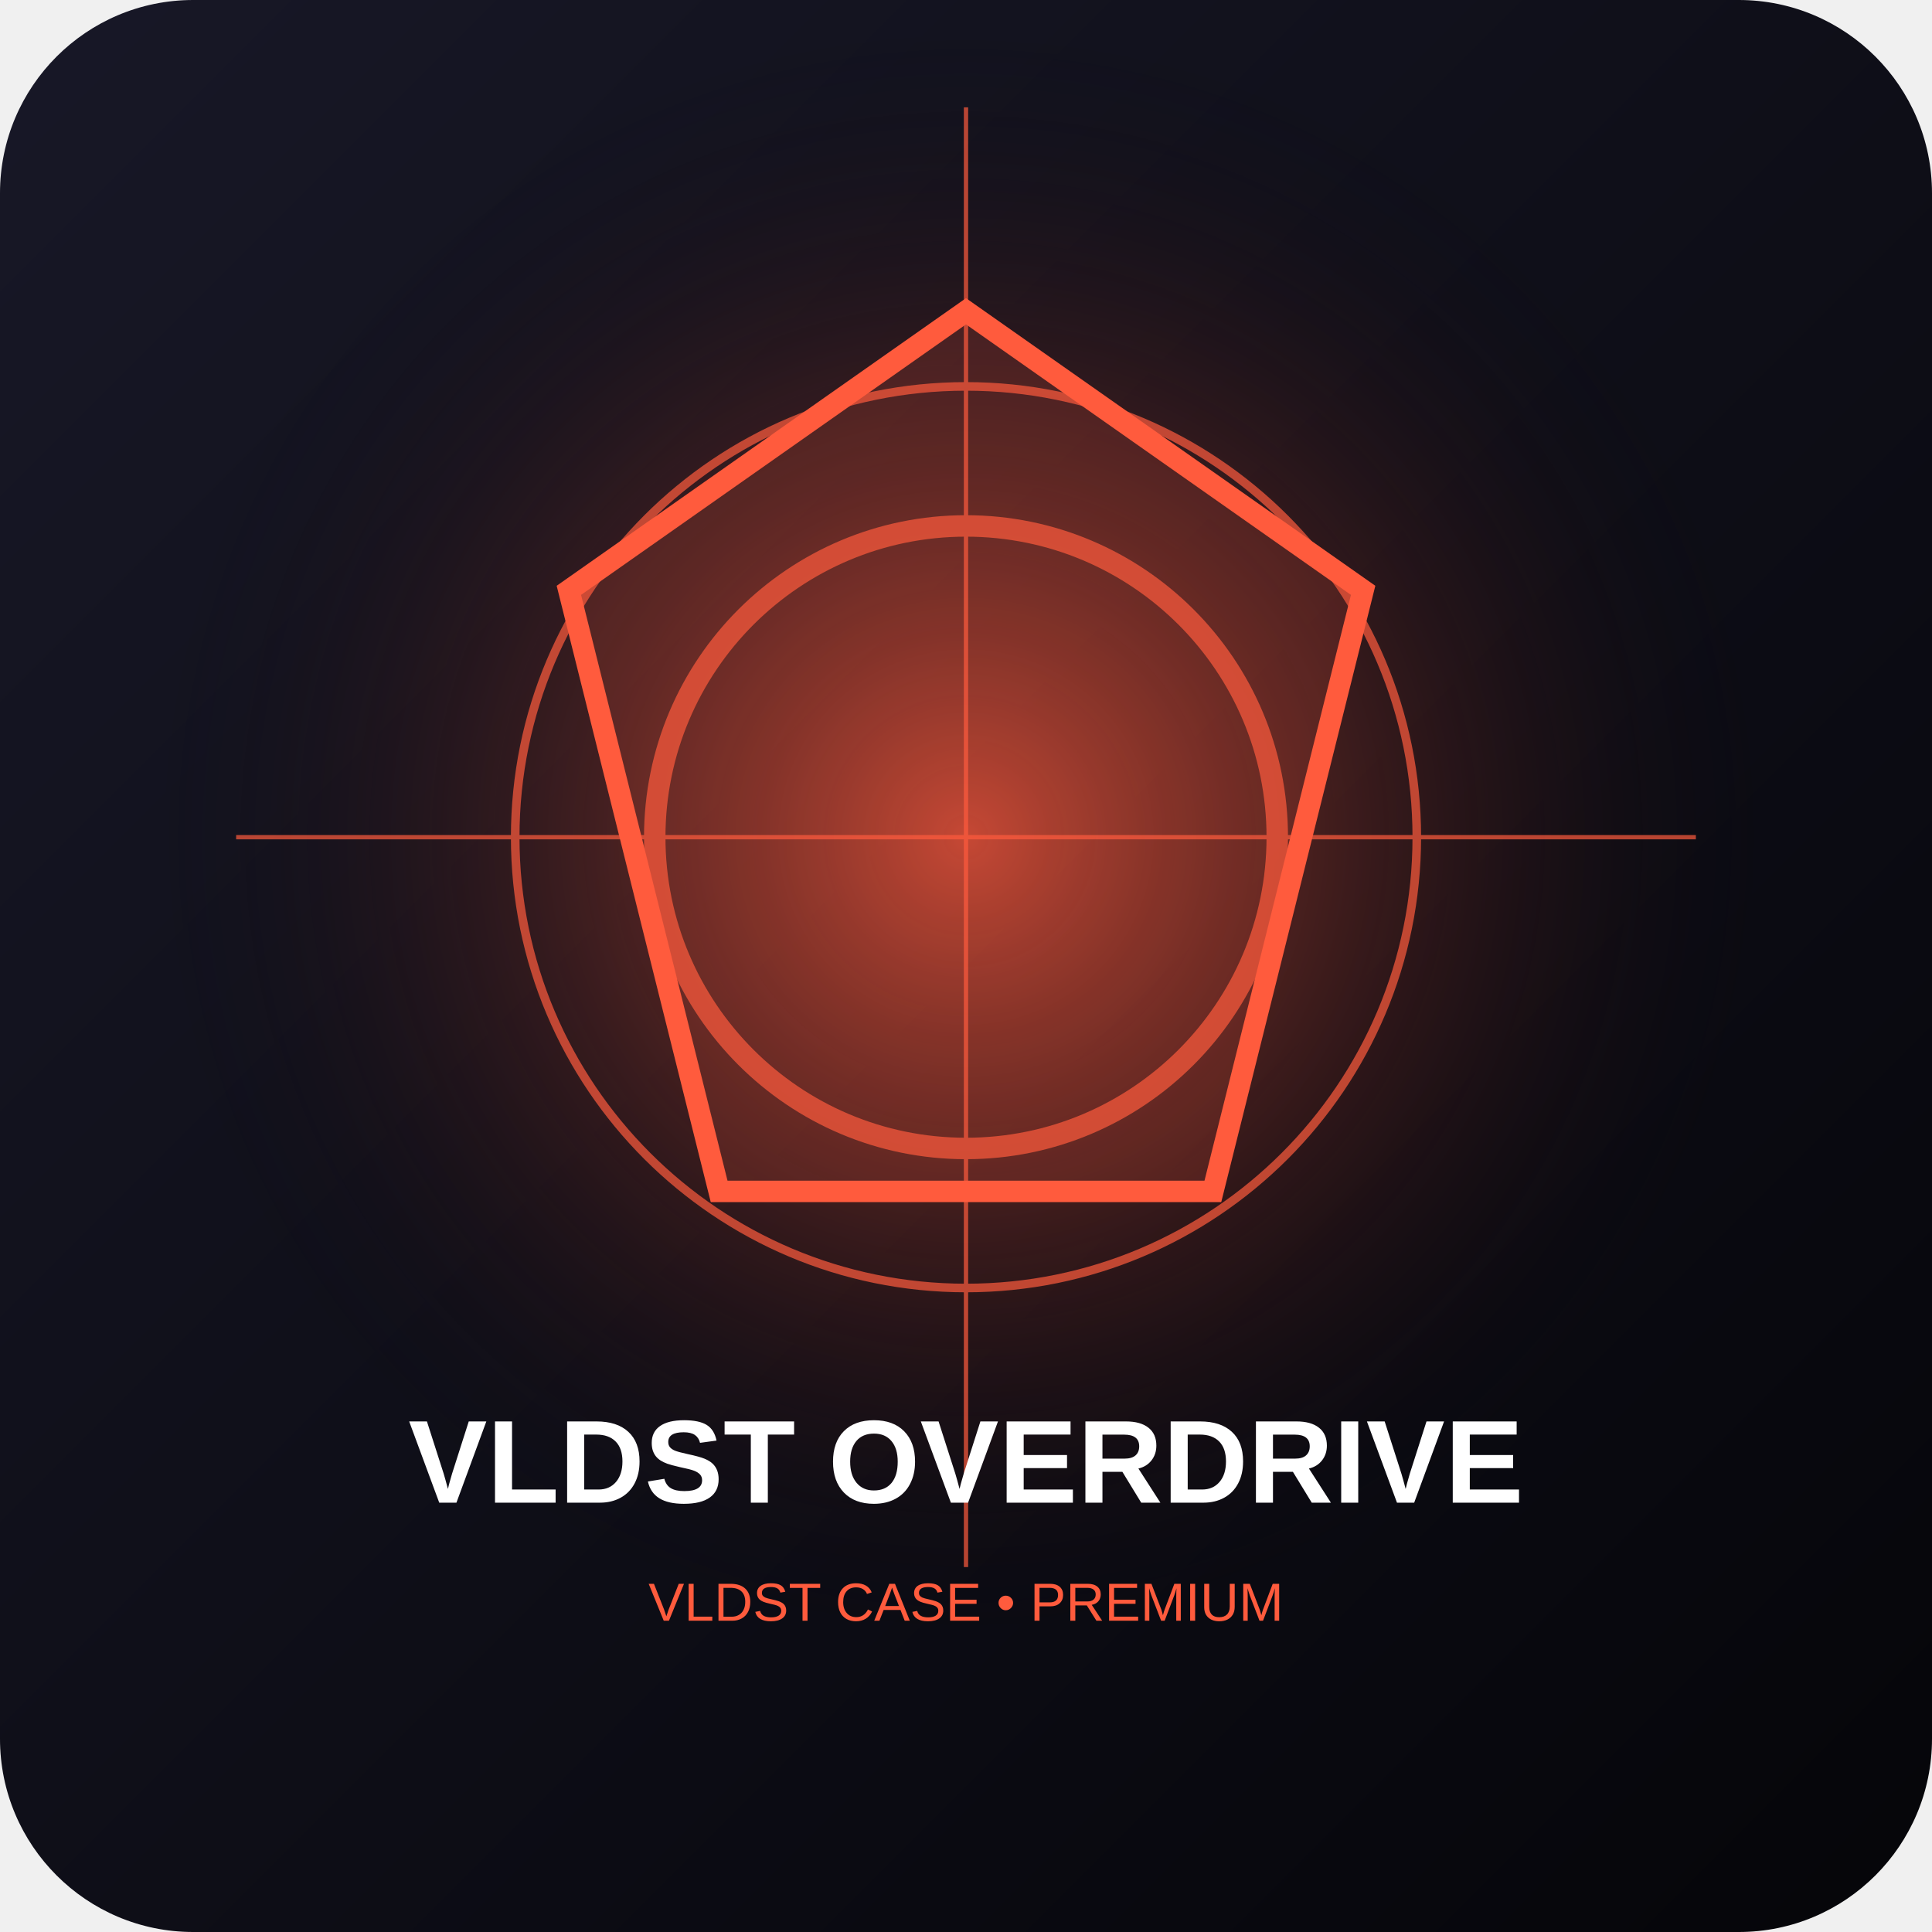
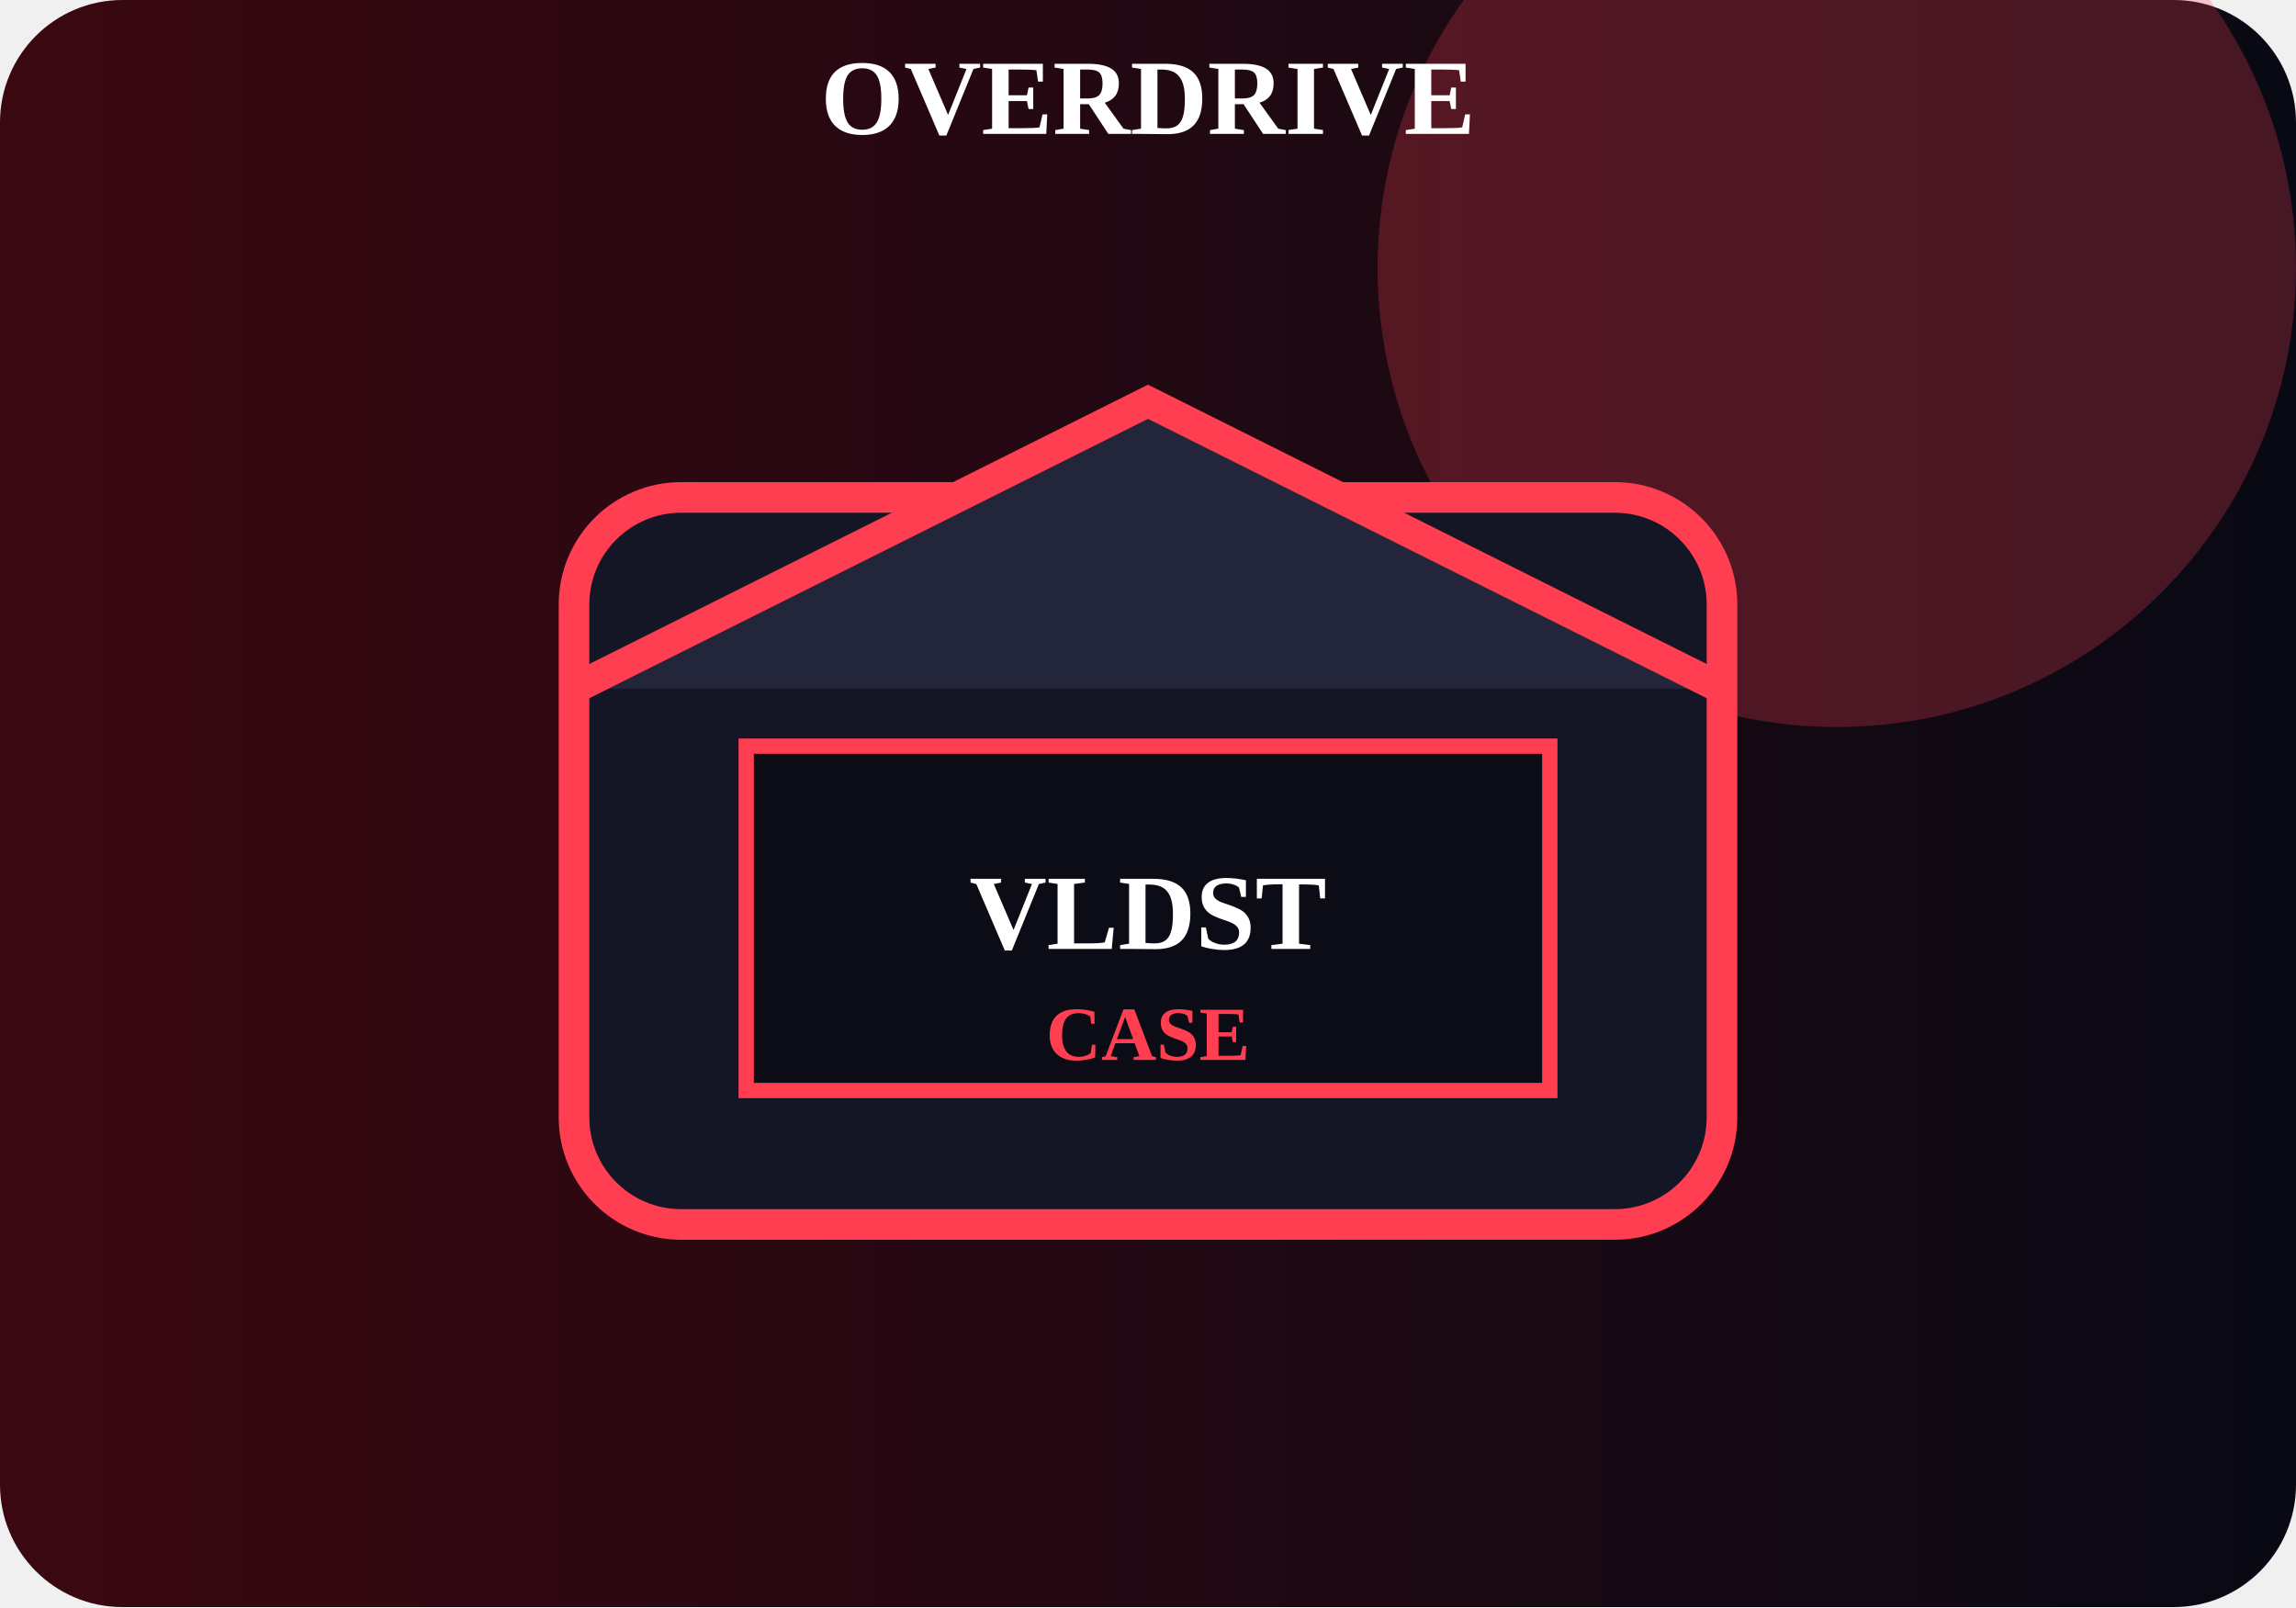
- <svg xmlns="http://www.w3.org/2000/svg" viewBox="0 0 900 900">
+ <svg xmlns="http://www.w3.org/2000/svg" viewBox="0 0 600 420">
  <defs>
-     <radialGradient id="g">
-       <stop stop-color="#ff5b3d" stop-opacity=".72" />
-       <stop offset="1" stop-color="#05050b" stop-opacity="0" />
-     </radialGradient>
-     <linearGradient id="bg" x2="1" y2="1">
-       <stop stop-color="#181827" />
-       <stop offset="1" stop-color="#050509" />
+     <linearGradient id="g">
+       <stop stop-color="#3b0810" />
+       <stop offset="1" stop-color="#080914" />
    </linearGradient>
  </defs>
-   <rect width="900" height="900" rx="90" fill="url(#bg)" />
-   <circle cx="450" cy="390" r="380" fill="url(#g)" />
-   <g fill="none" stroke="#ff5b3d" opacity=".7">
-     <circle cx="450" cy="390" r="210" stroke-width="4" />
-     <circle cx="450" cy="390" r="145" stroke-width="10" />
-     <path d="M110 390H790M450 50V730" stroke-width="2" />
+   <rect width="600" height="420" rx="32" fill="url(#g)" />
+   <circle cx="480" cy="70" r="120" fill="#ff3e52" opacity=".25" />
+   <g transform="translate(150 90)">
+     <rect y="40" width="300" height="190" rx="28" fill="#151625" stroke="#ff3e52" stroke-width="8" />
+     <path d="M0 90L150 15L300 90" fill="#23253a" stroke="#ff3e52" stroke-width="8" />
+     <rect x="45" y="105" width="210" height="90" fill="#0b0c15" stroke="#ff3e52" stroke-width="4" />
+     <text x="150" y="158" fill="white" text-anchor="middle" font-size="28" font-weight="900">VLDST</text>
+     <text x="150" y="187" fill="#ff3e52" text-anchor="middle" font-size="20" font-weight="800">CASE</text>
  </g>
-   <polygon points="450,145 635,275 565,555 335,555 265,275" fill="#ff5b3d" fill-opacity=".15" stroke="#ff5b3d" stroke-width="10" />
-   <text x="450" y="700" text-anchor="middle" font-family="Arial" font-weight="900" font-size="55" fill="white">VLDST OVERDRIVE</text>
-   <text x="450" y="755" text-anchor="middle" font-family="Arial" font-size="25" fill="#ff5b3d">VLDST CASE • PREMIUM</text>
+   <text x="300" y="35" fill="white" text-anchor="middle" font-size="28" font-weight="900">OVERDRIVE</text>
</svg>
